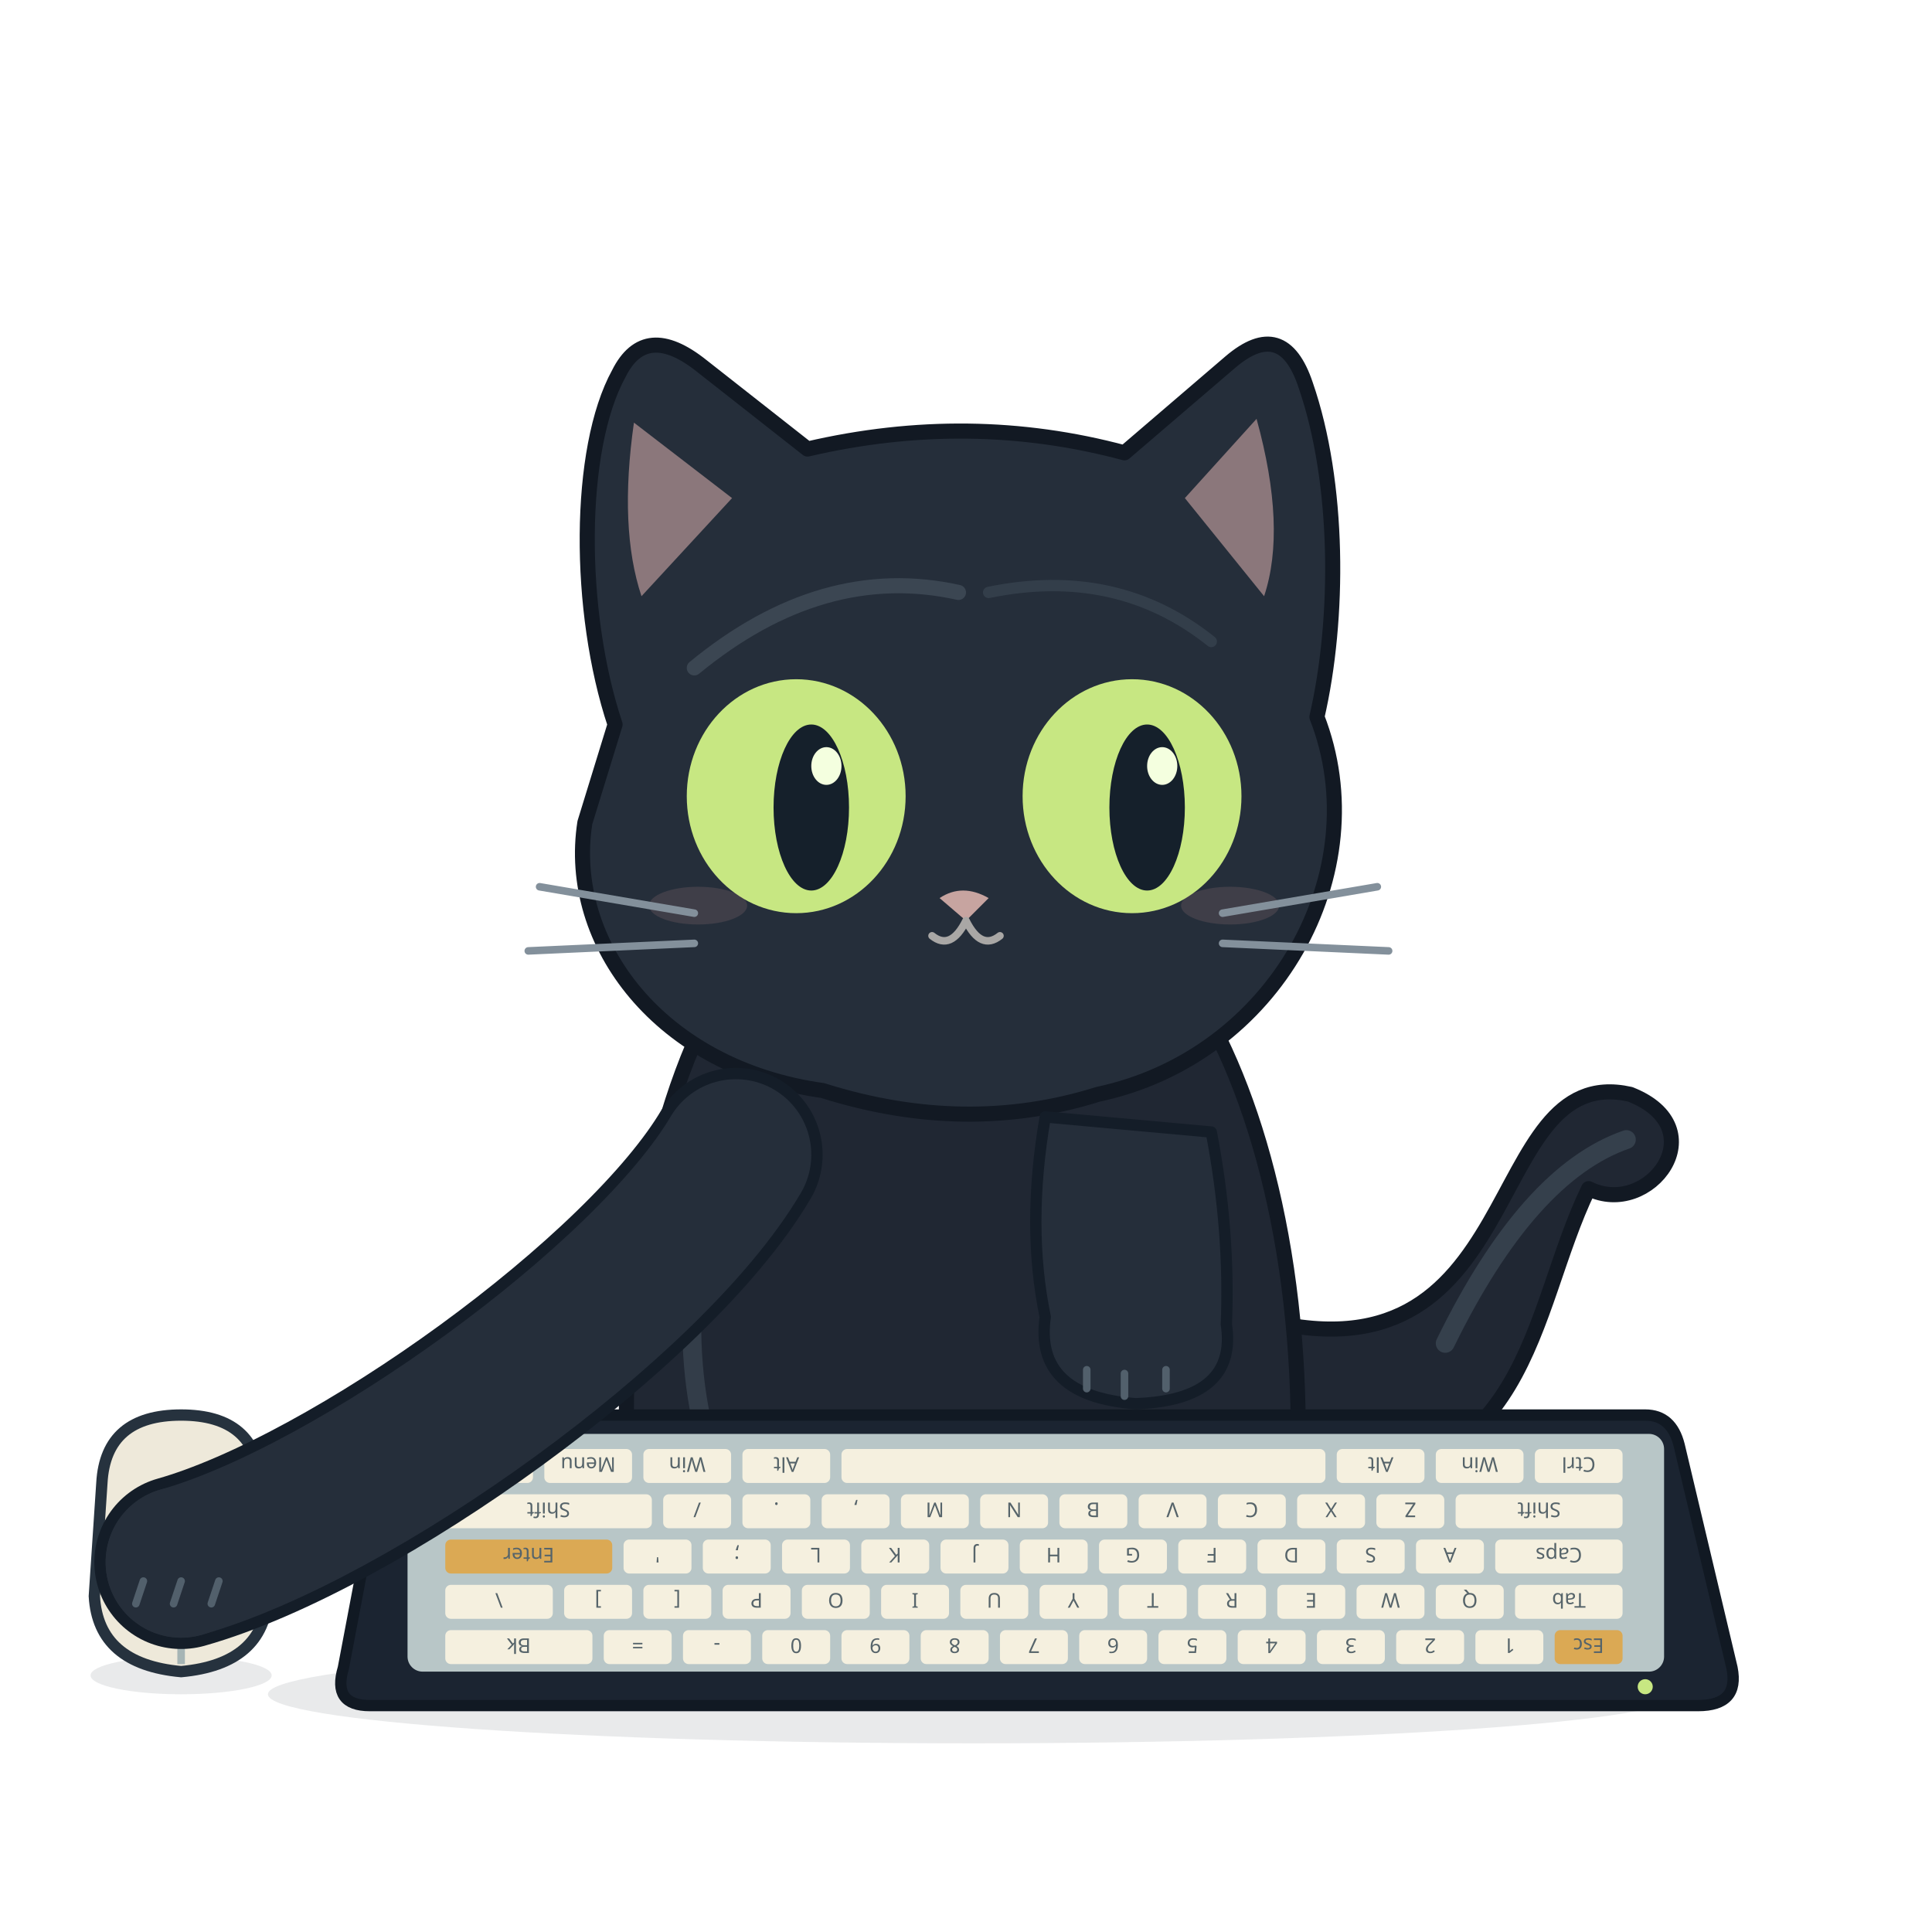
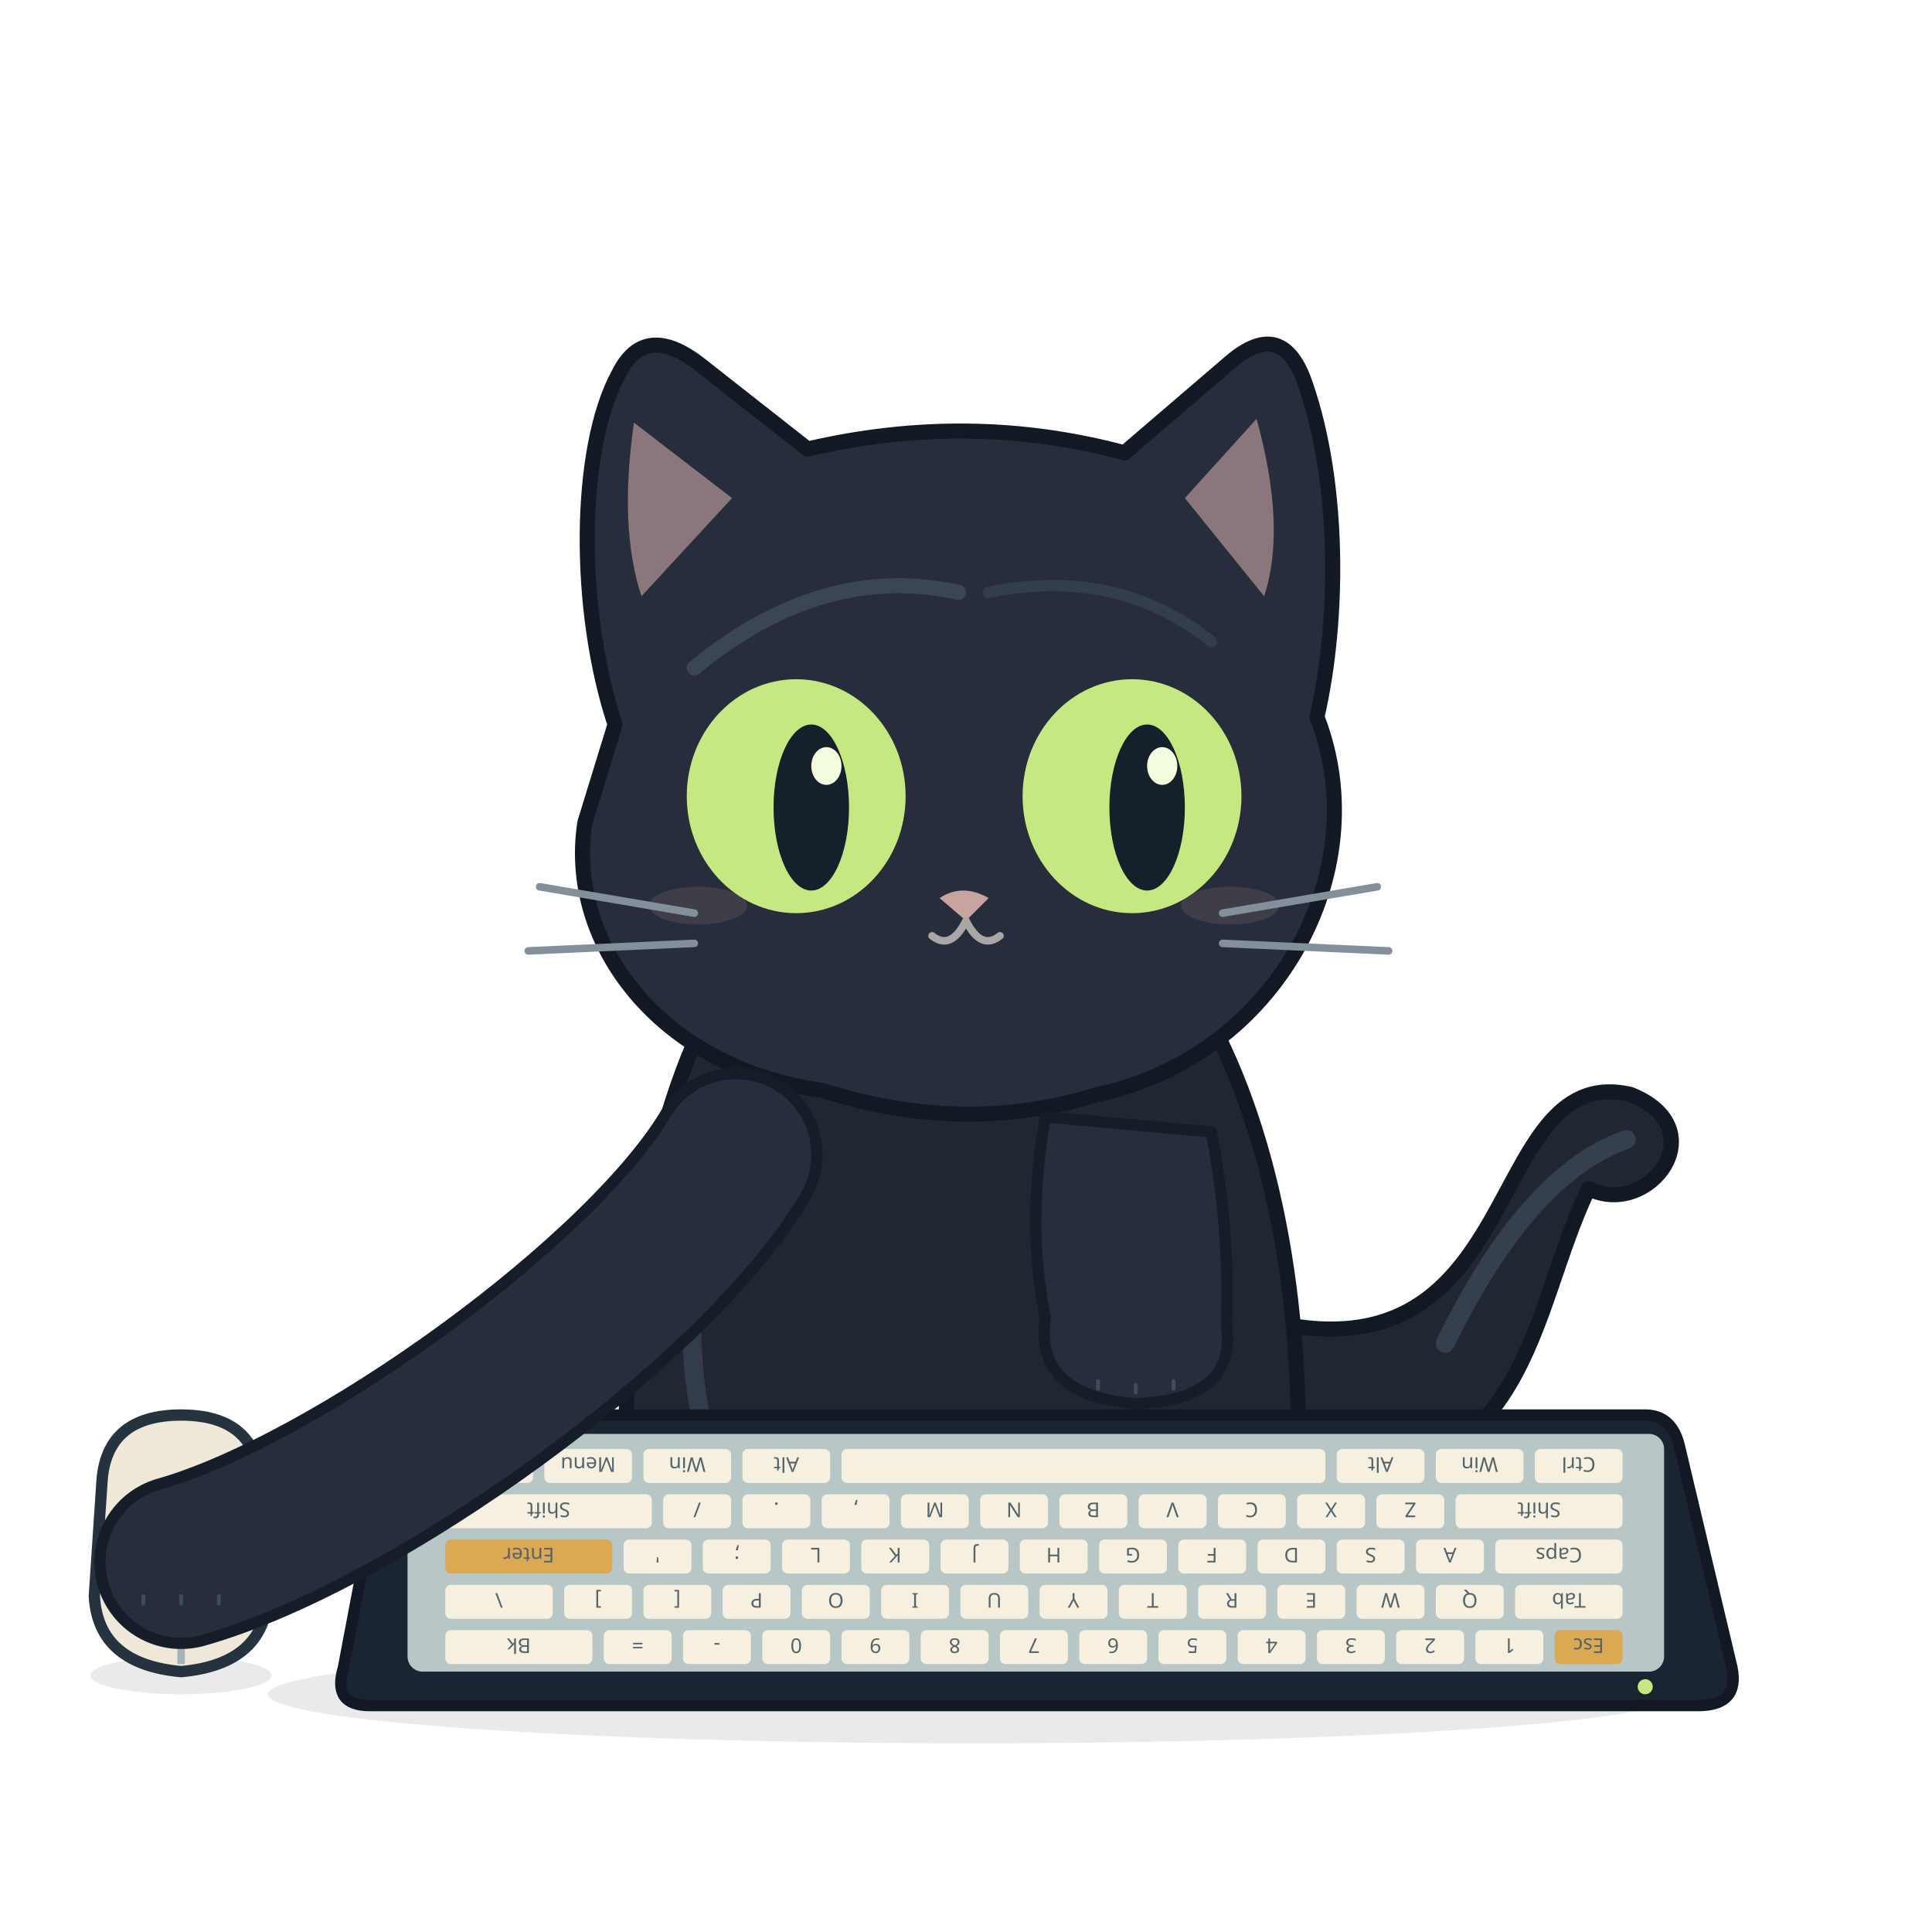
<svg xmlns="http://www.w3.org/2000/svg" width="512" height="512" viewBox="0 0 512 512">
  <ellipse cx="258" cy="449" rx="187" ry="13" fill="#17212d18" />
  <path d="M 332 349 C 406 370 392 281 432 290 C 455 299 437 323 421 315 C 405 348 406 395 345 393 Z" fill="#202733" stroke="#121923" stroke-width="4" stroke-linecap="round" stroke-linejoin="round" />
  <path d="M 383 356 Q 405 311 431 302" fill="none" stroke="#35404c" stroke-width="5" stroke-linecap="round" stroke-linejoin="round" />
  <path d="M 198 252 C 176 280 166 332 166 374 Q 163 407 195 413 L 316 413 Q 349 410 344 374 C 343 321 329 278 310 254 Z" fill="#202733" stroke="#121923" stroke-width="4" stroke-linecap="round" stroke-linejoin="round" />
  <path d="M 198 281 Q 176 339 187 381" fill="none" stroke="#333d49" stroke-width="5" stroke-linecap="round" stroke-linejoin="round" />
  <ellipse cx="210" cy="398" rx="36" ry="20" fill="#151d28" />
  <ellipse cx="303" cy="398" rx="36" ry="20" fill="#151d28" />
  <path d="M 163 192 C 153 162 153 119 164 99 Q 171 85 186 97 L 214 119 Q 257 109 298 120 L 326 96 Q 340 84 346 102 C 355 128 355 164 349 190 C 365 231 338 280 291 290 Q 256 301 218 289 C 175 283 150 250 155 218 Z" fill="#252e3a" stroke="#121923" stroke-width="4" stroke-linecap="round" stroke-linejoin="round" />
  <path d="M 168 112 Q 164 140 170 158 L 194 132 Z" fill="#8b777b" stroke="none" stroke-width="1" stroke-linecap="round" stroke-linejoin="round" />
  <path d="M 333 111 Q 341 140 335 158 L 314 132 Z" fill="#8b777b" stroke="none" stroke-width="1" stroke-linecap="round" stroke-linejoin="round" />
  <path d="M 184 177 Q 218 149 254 157" fill="none" stroke="#3b4652" stroke-width="4" stroke-linecap="round" stroke-linejoin="round" />
  <path d="M 262 157 Q 296 150 321 170" fill="none" stroke="#333e4a" stroke-width="3" stroke-linecap="round" stroke-linejoin="round" />
  <ellipse cx="211" cy="211" rx="29" ry="31" fill="#c7e782" />
  <ellipse cx="215" cy="214" rx="10" ry="22" fill="#15202b" />
  <ellipse cx="219" cy="203" rx="4" ry="5" fill="#f4ffdf" />
  <ellipse cx="300" cy="211" rx="29" ry="31" fill="#c7e782" />
  <ellipse cx="304" cy="214" rx="10" ry="22" fill="#15202b" />
  <ellipse cx="308" cy="203" rx="4" ry="5" fill="#f4ffdf" />
  <ellipse cx="185" cy="240" rx="13" ry="5" fill="#db9e9e24" />
  <ellipse cx="326" cy="240" rx="13" ry="5" fill="#db9e9e24" />
  <path d="M 249 238 Q 255 234 262 238 L 256 244 Z" fill="#c7a4a0" stroke="none" stroke-width="1" stroke-linecap="round" stroke-linejoin="round" />
  <path d="M 256 244 Q 252 252 247 248 M 256 244 Q 260 252 265 248" fill="none" stroke="#a9a7a5" stroke-width="2" stroke-linecap="round" stroke-linejoin="round" />
  <path d="M 184 242 L 143 235" fill="none" stroke="#83909b" stroke-width="2" stroke-linecap="round" stroke-linejoin="round" />
  <path d="M 184 250 L 140 252" fill="none" stroke="#83909b" stroke-width="2" stroke-linecap="round" stroke-linejoin="round" />
  <path d="M 324 242 L 365 235" fill="none" stroke="#83909b" stroke-width="2" stroke-linecap="round" stroke-linejoin="round" />
  <path d="M 324 250 L 368 252" fill="none" stroke="#83909b" stroke-width="2" stroke-linecap="round" stroke-linejoin="round" />
  <path d="M 110 375 L 436 375 Q 443 375 445 383 L 459 442 Q 461 452 450 452 L 98 452 Q 88 452 91 442 L 102 384 Q 103 375 110 375 Z" fill="#1b2431" stroke="#111923" stroke-width="3" stroke-linecap="round" stroke-linejoin="round" />
  <rect x="108" y="380" width="333" height="63" rx="4" fill="#b8c6c7" />
  <g transform="rotate(180 275 409)">
    <rect x="120" y="377" width="18" height="9" rx="1.5" fill="#dba954" />
    <text x="129.0" y="383.8" text-anchor="middle" font-family="sans-serif" font-size="5.4" fill="#56646a">Esc</text>
    <rect x="141" y="377" width="18" height="9" rx="1.5" fill="#f5f0df" />
    <text x="150.0" y="383.8" text-anchor="middle" font-family="sans-serif" font-size="5.4" fill="#56646a">1</text>
    <rect x="162" y="377" width="18" height="9" rx="1.5" fill="#f5f0df" />
    <text x="171.0" y="383.8" text-anchor="middle" font-family="sans-serif" font-size="5.4" fill="#56646a">2</text>
    <rect x="183" y="377" width="18" height="9" rx="1.5" fill="#f5f0df" />
    <text x="192.0" y="383.8" text-anchor="middle" font-family="sans-serif" font-size="5.4" fill="#56646a">3</text>
    <rect x="204" y="377" width="18" height="9" rx="1.5" fill="#f5f0df" />
    <text x="213.0" y="383.8" text-anchor="middle" font-family="sans-serif" font-size="5.4" fill="#56646a">4</text>
    <rect x="225" y="377" width="18" height="9" rx="1.5" fill="#f5f0df" />
    <text x="234.0" y="383.8" text-anchor="middle" font-family="sans-serif" font-size="5.4" fill="#56646a">5</text>
    <rect x="246" y="377" width="18" height="9" rx="1.5" fill="#f5f0df" />
    <text x="255.0" y="383.8" text-anchor="middle" font-family="sans-serif" font-size="5.4" fill="#56646a">6</text>
    <rect x="267" y="377" width="18" height="9" rx="1.5" fill="#f5f0df" />
    <text x="276.0" y="383.8" text-anchor="middle" font-family="sans-serif" font-size="5.4" fill="#56646a">7</text>
    <rect x="288" y="377" width="18" height="9" rx="1.5" fill="#f5f0df" />
    <text x="297.0" y="383.8" text-anchor="middle" font-family="sans-serif" font-size="5.4" fill="#56646a">8</text>
    <rect x="309" y="377" width="18" height="9" rx="1.5" fill="#f5f0df" />
    <text x="318.0" y="383.8" text-anchor="middle" font-family="sans-serif" font-size="5.4" fill="#56646a">9</text>
    <rect x="330" y="377" width="18" height="9" rx="1.5" fill="#f5f0df" />
    <text x="339.0" y="383.8" text-anchor="middle" font-family="sans-serif" font-size="5.4" fill="#56646a">0</text>
    <rect x="351" y="377" width="18" height="9" rx="1.5" fill="#f5f0df" />
    <text x="360.0" y="383.8" text-anchor="middle" font-family="sans-serif" font-size="5.4" fill="#56646a">-</text>
    <rect x="372" y="377" width="18" height="9" rx="1.5" fill="#f5f0df" />
    <text x="381.0" y="383.8" text-anchor="middle" font-family="sans-serif" font-size="5.4" fill="#56646a">=</text>
    <rect x="393" y="377" width="39" height="9" rx="1.5" fill="#f5f0df" />
    <text x="412.5" y="383.8" text-anchor="middle" font-family="sans-serif" font-size="5.4" fill="#56646a">Bk</text>
    <rect x="120" y="389" width="28.5" height="9" rx="1.5" fill="#f5f0df" />
    <text x="134.25" y="395.8" text-anchor="middle" font-family="sans-serif" font-size="5.4" fill="#56646a">Tab</text>
    <rect x="151.5" y="389" width="18" height="9" rx="1.5" fill="#f5f0df" />
    <text x="160.5" y="395.8" text-anchor="middle" font-family="sans-serif" font-size="5.4" fill="#56646a">Q</text>
    <rect x="172.5" y="389" width="18" height="9" rx="1.5" fill="#f5f0df" />
    <text x="181.5" y="395.8" text-anchor="middle" font-family="sans-serif" font-size="5.4" fill="#56646a">W</text>
    <rect x="193.5" y="389" width="18" height="9" rx="1.5" fill="#f5f0df" />
    <text x="202.5" y="395.8" text-anchor="middle" font-family="sans-serif" font-size="5.4" fill="#56646a">E</text>
    <rect x="214.5" y="389" width="18" height="9" rx="1.5" fill="#f5f0df" />
    <text x="223.5" y="395.8" text-anchor="middle" font-family="sans-serif" font-size="5.4" fill="#56646a">R</text>
    <rect x="235.5" y="389" width="18" height="9" rx="1.5" fill="#f5f0df" />
    <text x="244.5" y="395.8" text-anchor="middle" font-family="sans-serif" font-size="5.4" fill="#56646a">T</text>
    <rect x="256.5" y="389" width="18" height="9" rx="1.5" fill="#f5f0df" />
    <text x="265.5" y="395.8" text-anchor="middle" font-family="sans-serif" font-size="5.4" fill="#56646a">Y</text>
    <rect x="277.5" y="389" width="18" height="9" rx="1.5" fill="#f5f0df" />
    <text x="286.5" y="395.8" text-anchor="middle" font-family="sans-serif" font-size="5.4" fill="#56646a">U</text>
    <rect x="298.5" y="389" width="18" height="9" rx="1.5" fill="#f5f0df" />
    <text x="307.5" y="395.8" text-anchor="middle" font-family="sans-serif" font-size="5.4" fill="#56646a">I</text>
    <rect x="319.5" y="389" width="18" height="9" rx="1.5" fill="#f5f0df" />
    <text x="328.5" y="395.8" text-anchor="middle" font-family="sans-serif" font-size="5.4" fill="#56646a">O</text>
    <rect x="340.5" y="389" width="18" height="9" rx="1.5" fill="#f5f0df" />
    <text x="349.5" y="395.8" text-anchor="middle" font-family="sans-serif" font-size="5.4" fill="#56646a">P</text>
    <rect x="361.5" y="389" width="18" height="9" rx="1.5" fill="#f5f0df" />
    <text x="370.5" y="395.8" text-anchor="middle" font-family="sans-serif" font-size="5.4" fill="#56646a">[</text>
    <rect x="382.5" y="389" width="18" height="9" rx="1.5" fill="#f5f0df" />
    <text x="391.5" y="395.8" text-anchor="middle" font-family="sans-serif" font-size="5.4" fill="#56646a">]</text>
    <rect x="403.5" y="389" width="28.5" height="9" rx="1.5" fill="#f5f0df" />
    <text x="417.75" y="395.8" text-anchor="middle" font-family="sans-serif" font-size="5.4" fill="#56646a">\</text>
    <rect x="120" y="401" width="33.75" height="9" rx="1.5" fill="#f5f0df" />
    <text x="136.875" y="407.8" text-anchor="middle" font-family="sans-serif" font-size="5.4" fill="#56646a">Caps</text>
    <rect x="156.75" y="401" width="18" height="9" rx="1.5" fill="#f5f0df" />
    <text x="165.75" y="407.8" text-anchor="middle" font-family="sans-serif" font-size="5.4" fill="#56646a">A</text>
    <rect x="177.75" y="401" width="18" height="9" rx="1.5" fill="#f5f0df" />
    <text x="186.75" y="407.8" text-anchor="middle" font-family="sans-serif" font-size="5.4" fill="#56646a">S</text>
    <rect x="198.75" y="401" width="18" height="9" rx="1.5" fill="#f5f0df" />
    <text x="207.75" y="407.8" text-anchor="middle" font-family="sans-serif" font-size="5.4" fill="#56646a">D</text>
    <rect x="219.75" y="401" width="18" height="9" rx="1.5" fill="#f5f0df" />
    <text x="228.75" y="407.8" text-anchor="middle" font-family="sans-serif" font-size="5.4" fill="#56646a">F</text>
    <rect x="240.75" y="401" width="18" height="9" rx="1.5" fill="#f5f0df" />
    <text x="249.75" y="407.8" text-anchor="middle" font-family="sans-serif" font-size="5.4" fill="#56646a">G</text>
    <rect x="261.75" y="401" width="18" height="9" rx="1.5" fill="#f5f0df" />
    <text x="270.75" y="407.8" text-anchor="middle" font-family="sans-serif" font-size="5.4" fill="#56646a">H</text>
    <rect x="282.75" y="401" width="18" height="9" rx="1.5" fill="#f5f0df" />
    <text x="291.75" y="407.8" text-anchor="middle" font-family="sans-serif" font-size="5.4" fill="#56646a">J</text>
    <rect x="303.75" y="401" width="18" height="9" rx="1.5" fill="#f5f0df" />
    <text x="312.75" y="407.8" text-anchor="middle" font-family="sans-serif" font-size="5.4" fill="#56646a">K</text>
    <rect x="324.75" y="401" width="18" height="9" rx="1.5" fill="#f5f0df" />
    <text x="333.75" y="407.8" text-anchor="middle" font-family="sans-serif" font-size="5.4" fill="#56646a">L</text>
    <rect x="345.75" y="401" width="18" height="9" rx="1.5" fill="#f5f0df" />
    <text x="354.75" y="407.8" text-anchor="middle" font-family="sans-serif" font-size="5.4" fill="#56646a">;</text>
    <rect x="366.75" y="401" width="18" height="9" rx="1.5" fill="#f5f0df" />
    <text x="375.75" y="407.8" text-anchor="middle" font-family="sans-serif" font-size="5.4" fill="#56646a">'</text>
    <rect x="387.75" y="401" width="44.25" height="9" rx="1.5" fill="#dba954" />
    <text x="409.875" y="407.8" text-anchor="middle" font-family="sans-serif" font-size="5.4" fill="#56646a">Enter</text>
    <rect x="120" y="413" width="44.25" height="9" rx="1.5" fill="#f5f0df" />
    <text x="142.125" y="419.8" text-anchor="middle" font-family="sans-serif" font-size="5.4" fill="#56646a">Shift</text>
    <rect x="167.25" y="413" width="18" height="9" rx="1.5" fill="#f5f0df" />
    <text x="176.25" y="419.8" text-anchor="middle" font-family="sans-serif" font-size="5.4" fill="#56646a">Z</text>
    <rect x="188.25" y="413" width="18" height="9" rx="1.5" fill="#f5f0df" />
    <text x="197.25" y="419.8" text-anchor="middle" font-family="sans-serif" font-size="5.4" fill="#56646a">X</text>
    <rect x="209.25" y="413" width="18" height="9" rx="1.5" fill="#f5f0df" />
    <text x="218.25" y="419.8" text-anchor="middle" font-family="sans-serif" font-size="5.4" fill="#56646a">C</text>
    <rect x="230.25" y="413" width="18" height="9" rx="1.5" fill="#f5f0df" />
    <text x="239.25" y="419.8" text-anchor="middle" font-family="sans-serif" font-size="5.4" fill="#56646a">V</text>
    <rect x="251.25" y="413" width="18" height="9" rx="1.5" fill="#f5f0df" />
    <text x="260.25" y="419.8" text-anchor="middle" font-family="sans-serif" font-size="5.4" fill="#56646a">B</text>
    <rect x="272.25" y="413" width="18" height="9" rx="1.5" fill="#f5f0df" />
    <text x="281.25" y="419.8" text-anchor="middle" font-family="sans-serif" font-size="5.4" fill="#56646a">N</text>
    <rect x="293.25" y="413" width="18" height="9" rx="1.5" fill="#f5f0df" />
    <text x="302.25" y="419.8" text-anchor="middle" font-family="sans-serif" font-size="5.4" fill="#56646a">M</text>
    <rect x="314.25" y="413" width="18" height="9" rx="1.5" fill="#f5f0df" />
    <text x="323.25" y="419.8" text-anchor="middle" font-family="sans-serif" font-size="5.4" fill="#56646a">,</text>
    <rect x="335.25" y="413" width="18" height="9" rx="1.5" fill="#f5f0df" />
    <text x="344.25" y="419.8" text-anchor="middle" font-family="sans-serif" font-size="5.4" fill="#56646a">.</text>
    <rect x="356.25" y="413" width="18" height="9" rx="1.5" fill="#f5f0df" />
    <text x="365.25" y="419.8" text-anchor="middle" font-family="sans-serif" font-size="5.4" fill="#56646a">/</text>
    <rect x="377.25" y="413" width="54.75" height="9" rx="1.5" fill="#f5f0df" />
    <text x="404.625" y="419.8" text-anchor="middle" font-family="sans-serif" font-size="5.4" fill="#56646a">Shift</text>
    <rect x="120" y="425" width="23.25" height="9" rx="1.5" fill="#f5f0df" />
    <text x="131.625" y="431.8" text-anchor="middle" font-family="sans-serif" font-size="5.4" fill="#56646a">Ctrl</text>
    <rect x="146.25" y="425" width="23.25" height="9" rx="1.5" fill="#f5f0df" />
    <text x="157.875" y="431.8" text-anchor="middle" font-family="sans-serif" font-size="5.4" fill="#56646a">Win</text>
    <rect x="172.5" y="425" width="23.25" height="9" rx="1.5" fill="#f5f0df" />
    <text x="184.125" y="431.8" text-anchor="middle" font-family="sans-serif" font-size="5.4" fill="#56646a">Alt</text>
    <rect x="198.75" y="425" width="128.25" height="9" rx="1.5" fill="#f5f0df" />
    <text x="262.875" y="431.8" text-anchor="middle" font-family="sans-serif" font-size="5.4" fill="#56646a" />
    <rect x="330.0" y="425" width="23.25" height="9" rx="1.5" fill="#f5f0df" />
    <text x="341.625" y="431.8" text-anchor="middle" font-family="sans-serif" font-size="5.4" fill="#56646a">Alt</text>
    <rect x="356.25" y="425" width="23.25" height="9" rx="1.5" fill="#f5f0df" />
    <text x="367.875" y="431.8" text-anchor="middle" font-family="sans-serif" font-size="5.4" fill="#56646a">Win</text>
    <rect x="382.5" y="425" width="23.25" height="9" rx="1.5" fill="#f5f0df" />
    <text x="394.125" y="431.8" text-anchor="middle" font-family="sans-serif" font-size="5.4" fill="#56646a">Menu</text>
    <rect x="408.75" y="425" width="23.25" height="9" rx="1.5" fill="#f5f0df" />
    <text x="420.375" y="431.8" text-anchor="middle" font-family="sans-serif" font-size="5.4" fill="#56646a">Ctrl</text>
  </g>
  <ellipse cx="436" cy="447" rx="2" ry="2" fill="#c7e782" />
  <g transform="translate(0 0)">
    <ellipse cx="48" cy="444" rx="24" ry="5" fill="#17212d18" />
    <path d="M 27 393 Q 28 375 48 375 Q 68 375 69 393 L 71 423 Q 70 441 48 443 Q 26 441 25 423 Z" fill="#eee9da" stroke="#26323e" stroke-width="3" />
    <path d="M 26 410 H 70 M 48 410 V 441" fill="none" stroke="#a6b5b5" stroke-width="2" />
    <rect x="45" y="416" width="6" height="13" rx="3" fill="#dba954" />
  </g>
  <path d="M 195 306 C 172 345 94 401 48 414" fill="none" stroke="#141d28" stroke-width="46" stroke-linecap="round" stroke-linejoin="round" />
  <path d="M 195 306 C 172 345 94 401 48 414" fill="none" stroke="#252e3a" stroke-width="40" stroke-linecap="round" stroke-linejoin="round" />
  <ellipse cx="48" cy="414" rx="20" ry="20" fill="#252e3a" />
-   <path d="M 38 419 l -2 6" fill="none" stroke="#52606c" stroke-width="2" stroke-linecap="round" stroke-linejoin="round" />
-   <path d="M 48 419 l -2 6" fill="none" stroke="#52606c" stroke-width="2" stroke-linecap="round" stroke-linejoin="round" />
-   <path d="M 58 419 l -2 6" fill="none" stroke="#52606c" stroke-width="2" stroke-linecap="round" stroke-linejoin="round" />
+   <path d="M 38 423 l 0 2" fill="none" stroke="#404d59" stroke-width="1" stroke-linecap="round" stroke-linejoin="round" />
+   <path d="M 48 423 l 0 2" fill="none" stroke="#404d59" stroke-width="1" stroke-linecap="round" stroke-linejoin="round" />
+   <path d="M 58 423 l 0 2" fill="none" stroke="#404d59" stroke-width="1" stroke-linecap="round" stroke-linejoin="round" />
  <path d="M 277 296 Q 272 325 277 349 Q 274 370 301 372 Q 328 371 325 351 Q 326 326 321 300 Z" fill="#252e3a" stroke="#141d28" stroke-width="3" stroke-linecap="round" stroke-linejoin="round" />
-   <path d="M 288 363 L 288 368 M 298 364 L 298 370 M 309 363 L 309 368" fill="none" stroke="#52606c" stroke-width="2" stroke-linecap="round" stroke-linejoin="round" />
+   <path d="M 291 366 l 0 2 M 301 367 l 0 2 M 311 366 l 0 2" fill="none" stroke="#404d59" stroke-width="1" stroke-linecap="round" stroke-linejoin="round" />
</svg>
